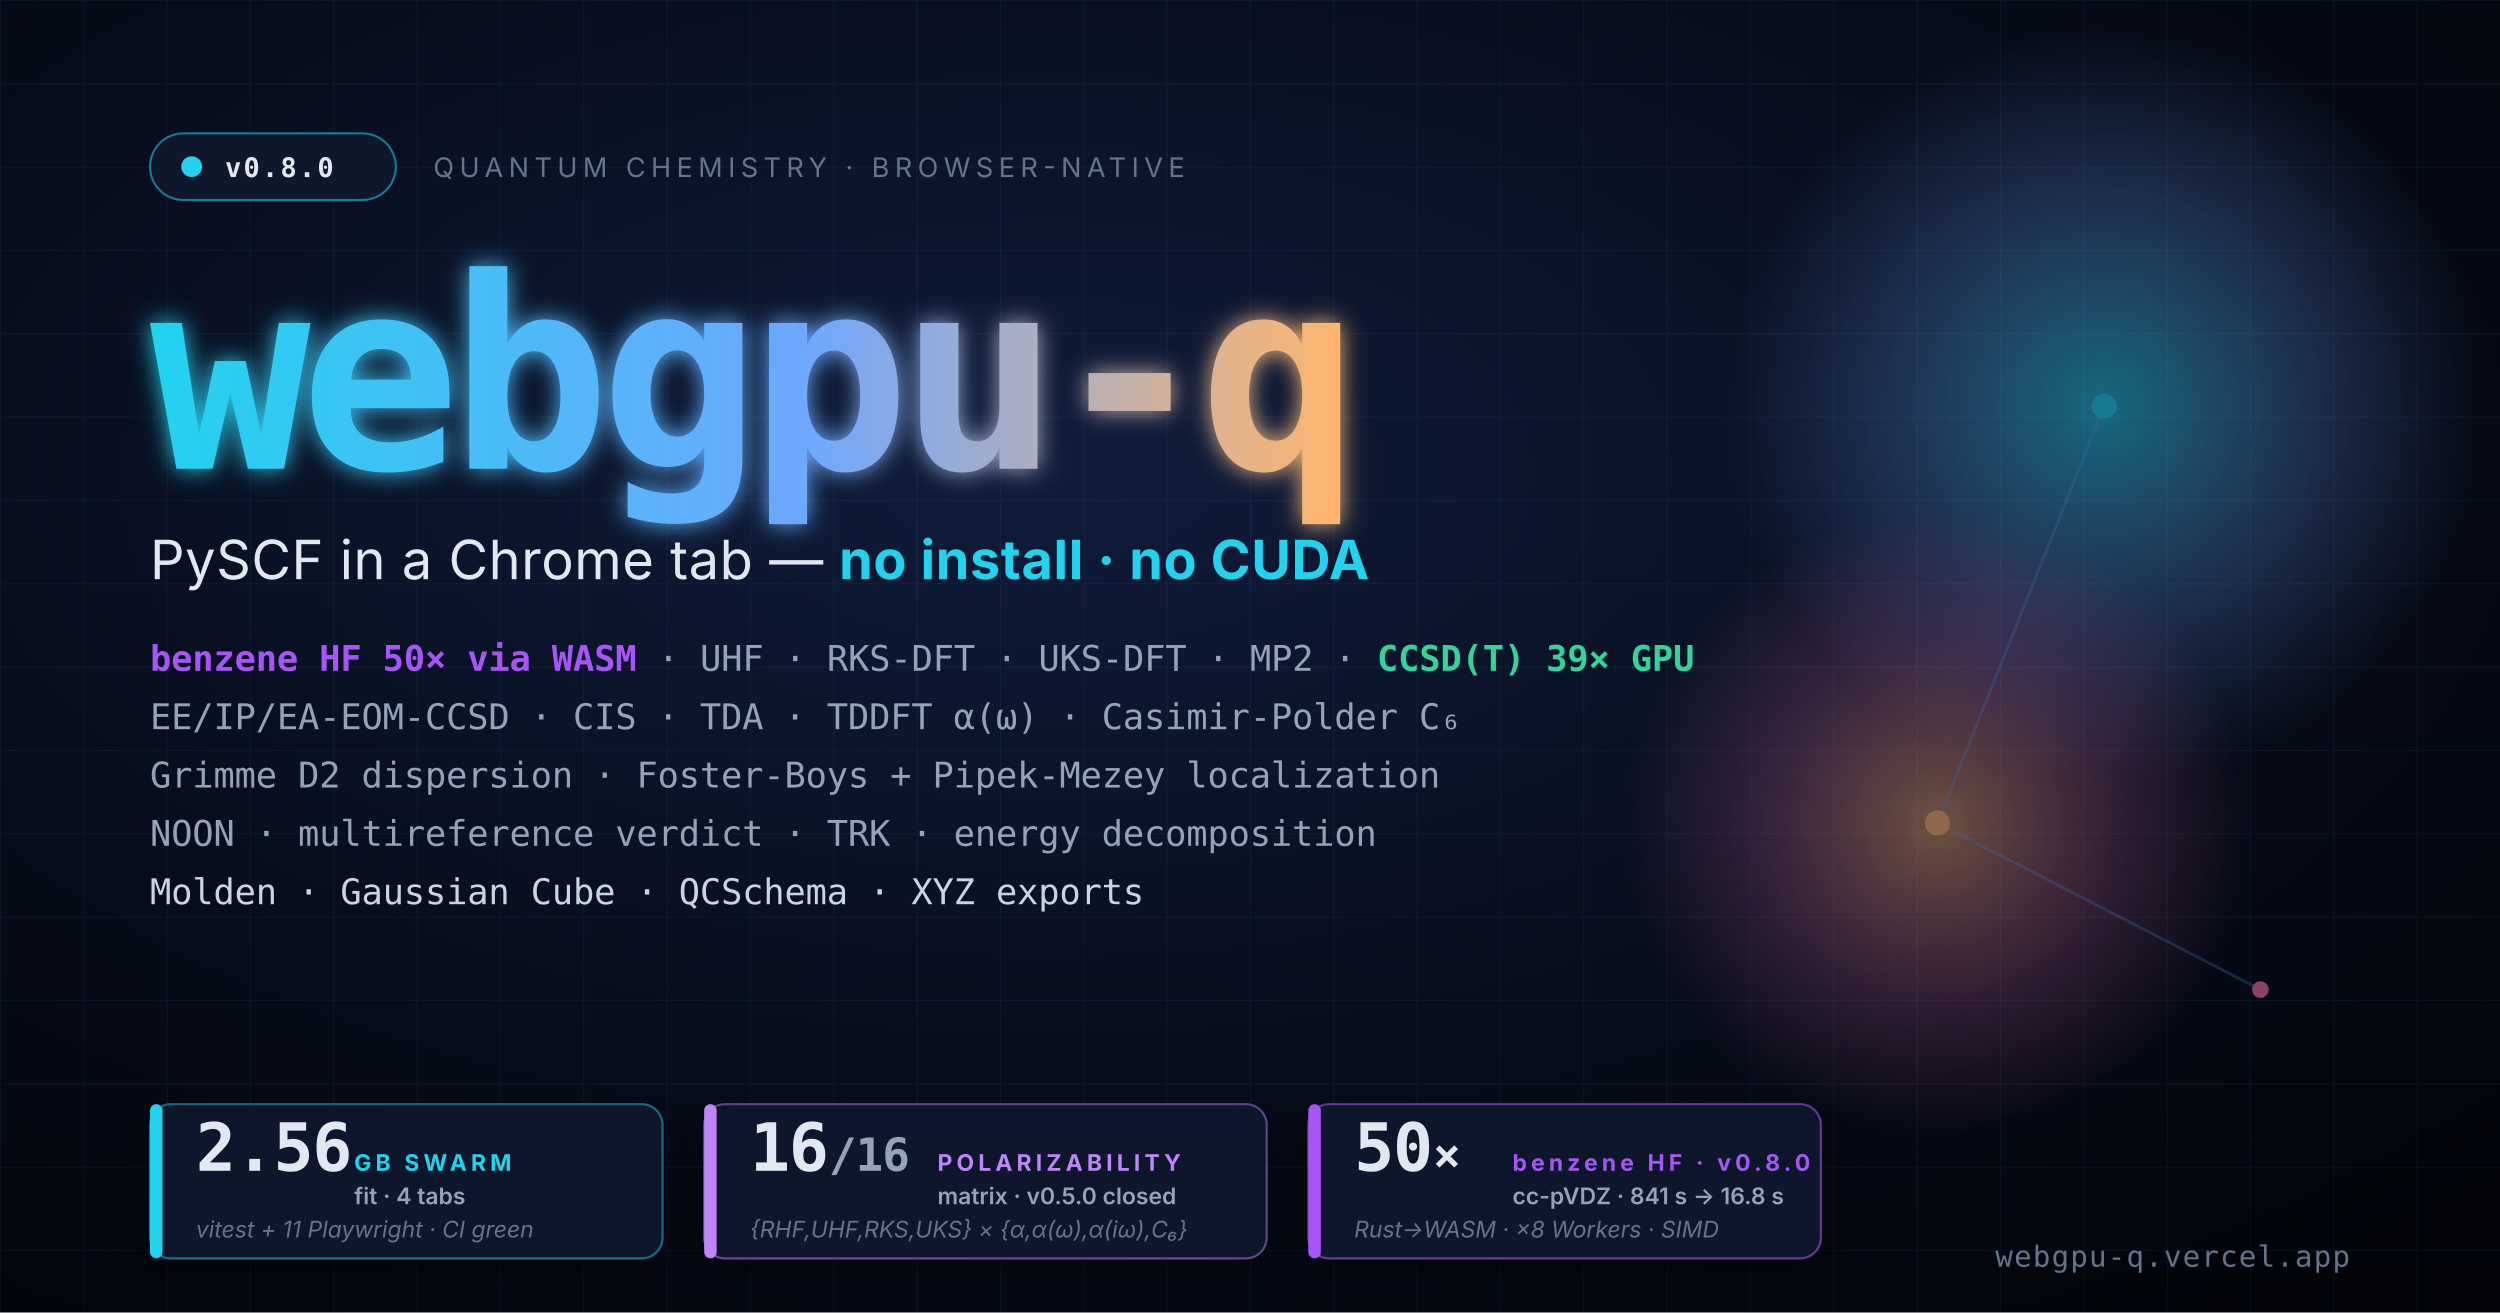
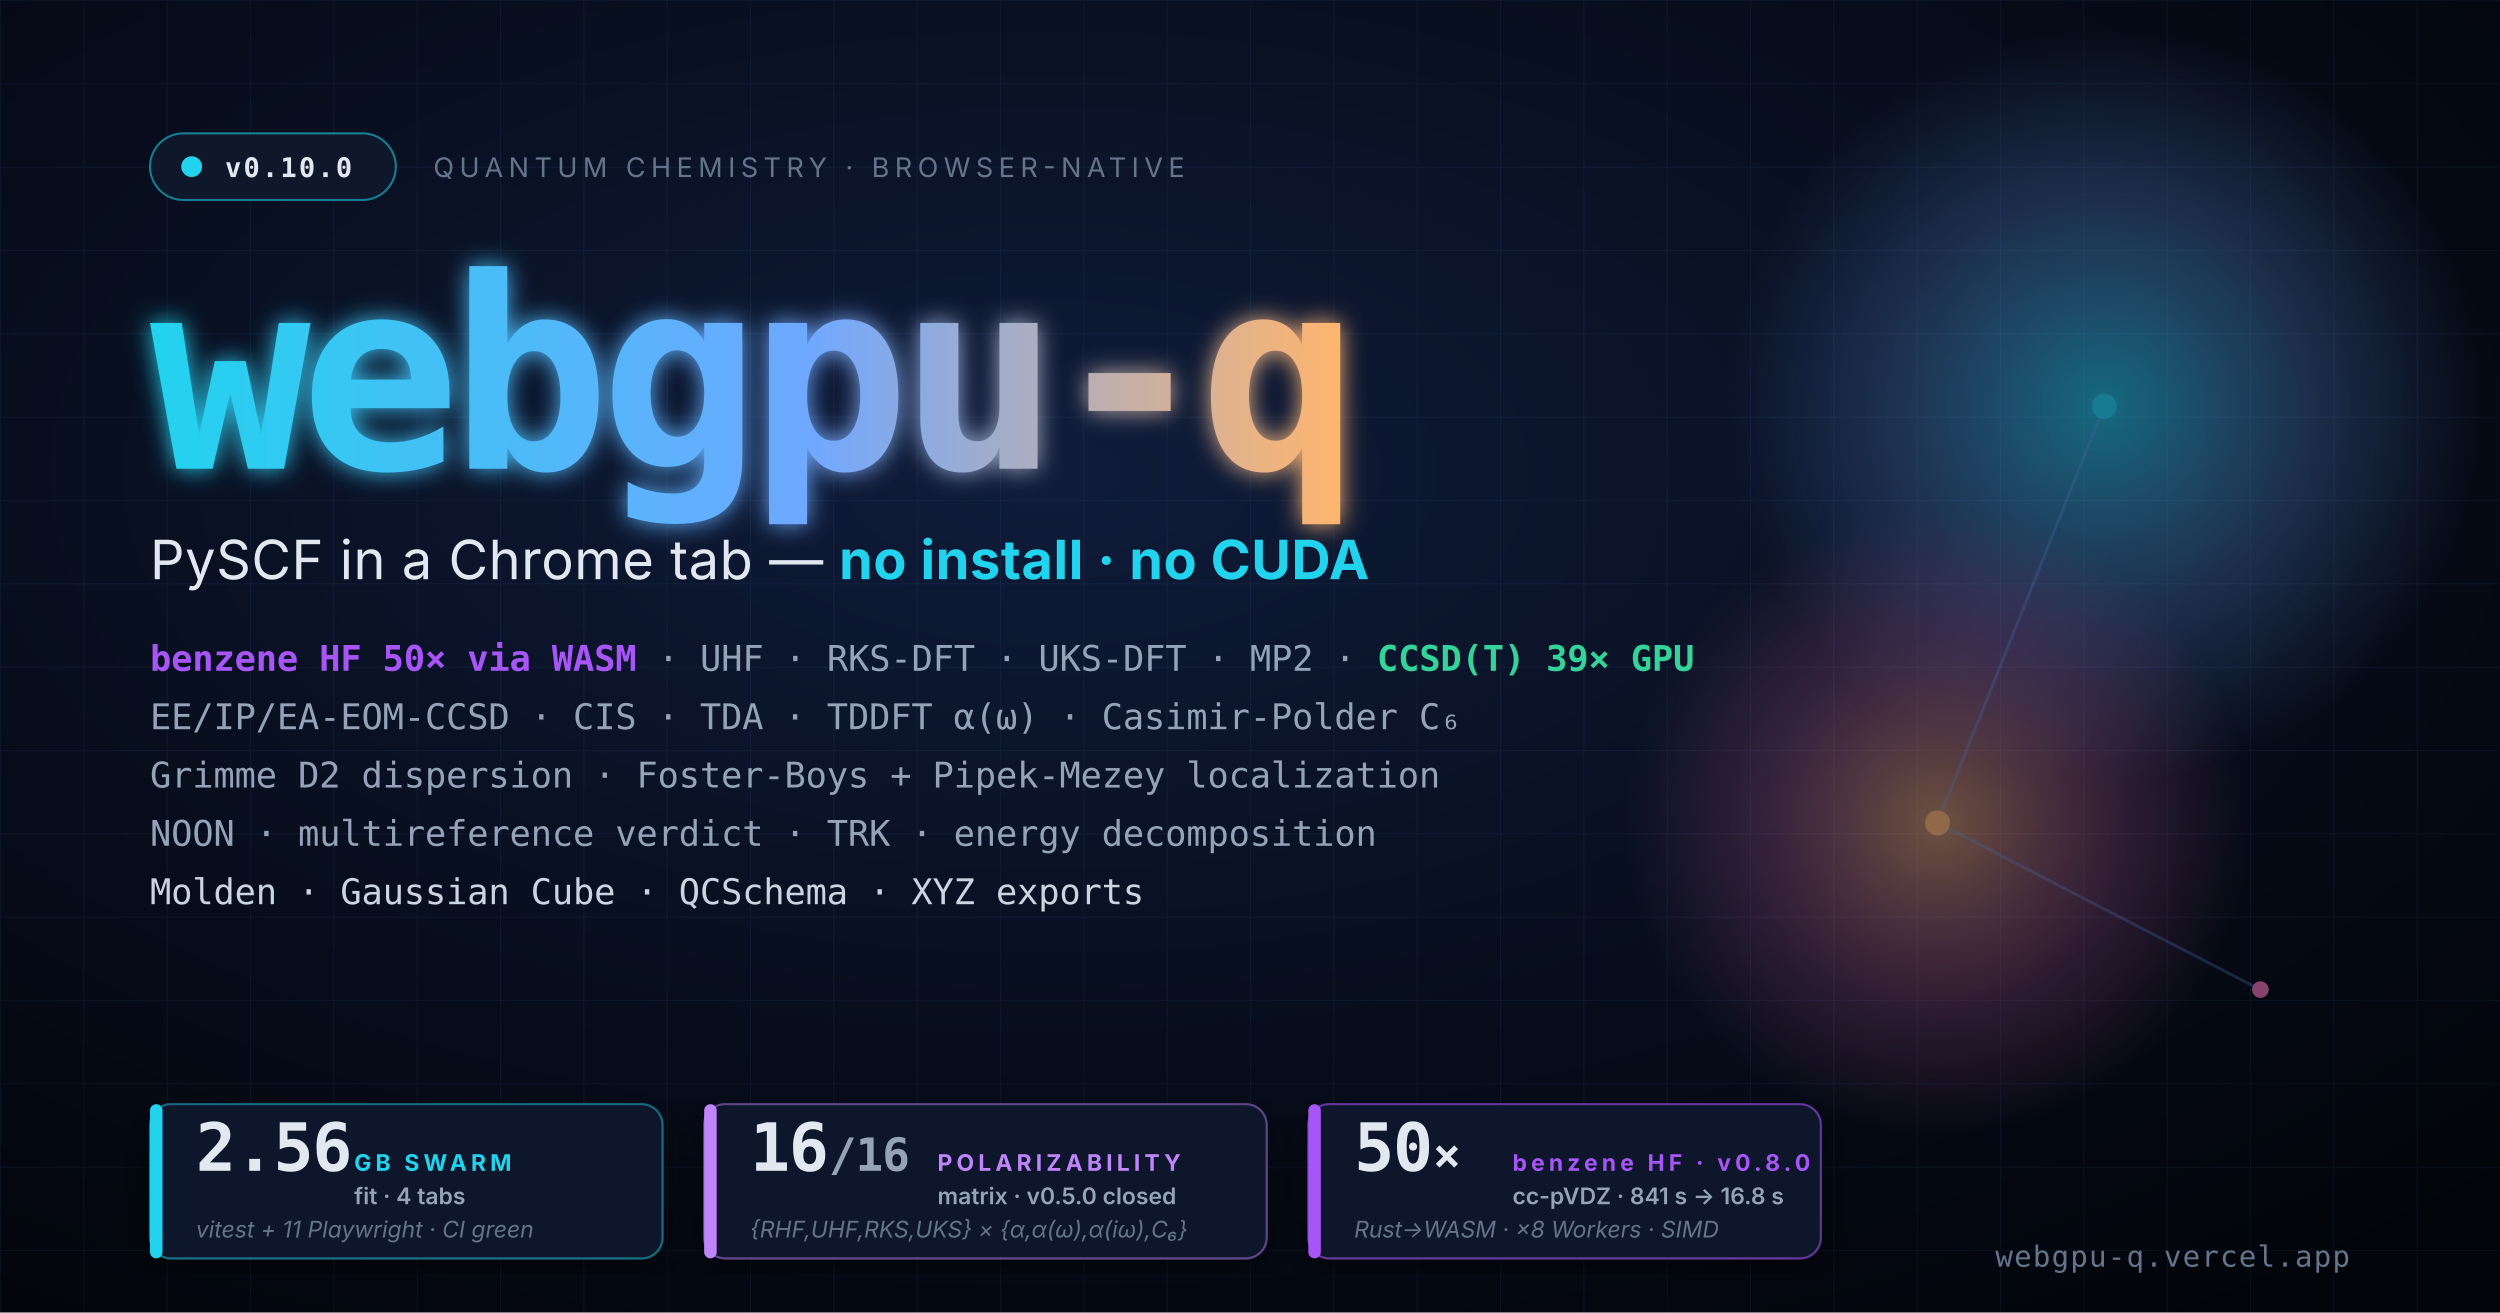
- <svg xmlns="http://www.w3.org/2000/svg" viewBox="0 0 1200 630" width="1200" height="630" role="img" aria-label="webgpu-q v0.8.0 — quantum chemistry in a browser tab. WASM hot-path stack: benzene cc-pVDZ HF SCF in 17 s (50x over the TS baseline). Aux-basis DF with pivoted Cholesky unlocks arbitrary organic molecules at sub-mHa accuracy. HF, UHF, RKS/UKS-DFT, MP2, CCSD(T) on GPU 39x, EE/IP-EOM-CCSD PySCF-ported.">
+ <svg xmlns="http://www.w3.org/2000/svg" viewBox="0 0 1200 630" width="1200" height="630" role="img" aria-label="webgpu-q v0.10.0 — quantum chemistry in a browser tab. WASM hot-path stack: benzene cc-pVDZ HF SCF in 17 s (50x over the TS baseline). Aux-basis DF with pivoted Cholesky unlocks arbitrary organic molecules at sub-mHa accuracy. HF, UHF, RKS/UKS-DFT, MP2, CCSD(T) on GPU 39x, EE/IP-EOM-CCSD PySCF-ported.">
  <defs>
    <radialGradient id="bg" cx="42%" cy="36%" r="80%">
      <stop offset="0%" stop-color="#0f1c3a" />
      <stop offset="55%" stop-color="#070d1c" />
      <stop offset="100%" stop-color="#020409" />
    </radialGradient>
    <linearGradient id="titleGrad" x1="0" y1="0" x2="1" y2="0">
      <stop offset="0%" stop-color="#22d3ee" />
      <stop offset="55%" stop-color="#6ea8ff" />
      <stop offset="100%" stop-color="#ffb56e" />
    </linearGradient>
    <radialGradient id="orbital1" cx="50%" cy="50%" r="50%">
      <stop offset="0%" stop-color="#22d3ee" stop-opacity="0.85" />
      <stop offset="60%" stop-color="#6ea8ff" stop-opacity="0.35" />
      <stop offset="100%" stop-color="#6ea8ff" stop-opacity="0" />
    </radialGradient>
    <radialGradient id="orbital2" cx="50%" cy="50%" r="50%">
      <stop offset="0%" stop-color="#ffb56e" stop-opacity="0.75" />
      <stop offset="60%" stop-color="#f472b6" stop-opacity="0.30" />
      <stop offset="100%" stop-color="#f472b6" stop-opacity="0" />
    </radialGradient>
    <filter id="glow" x="-20%" y="-20%" width="140%" height="140%">
      <feGaussianBlur stdDeviation="6" result="blur" />
      <feMerge>
        <feMergeNode in="blur" />
        <feMergeNode in="SourceGraphic" />
      </feMerge>
    </filter>
    <filter id="cardShadow" x="-10%" y="-10%" width="120%" height="120%">
      <feDropShadow dx="0" dy="6" stdDeviation="10" flood-color="#000000" flood-opacity="0.55" />
    </filter>
    <pattern id="grid" x="0" y="0" width="40" height="40" patternUnits="userSpaceOnUse">
      <path d="M 40 0 L 0 0 0 40" fill="none" stroke="#6ea8ff" stroke-opacity="0.06" stroke-width="1" />
    </pattern>
  </defs>
  <rect width="1200" height="630" fill="url(#bg)" />
  <rect width="1200" height="630" fill="url(#grid)" />
  <g opacity="0.55">
    <circle cx="1010" cy="195" r="180" fill="url(#orbital1)" />
    <circle cx="930" cy="395" r="150" fill="url(#orbital2)" />
    <g stroke="#6ea8ff" stroke-width="1.4" fill="none" opacity="0.35">
      <line x1="1010" y1="195" x2="930" y2="395" />
      <line x1="930" y1="395" x2="1085" y2="475" />
    </g>
    <circle cx="1010" cy="195" r="6" fill="#22d3ee" />
    <circle cx="930" cy="395" r="6" fill="#ffb56e" />
    <circle cx="1085" cy="475" r="4" fill="#f472b6" />
  </g>
  <g transform="translate(72 64)">
    <rect x="0" y="0" width="118" height="32" rx="16" fill="#0f172a" stroke="#22d3ee" stroke-opacity="0.55" />
    <circle cx="20" cy="16" r="5" fill="#22d3ee" />
-     <text x="36" y="21" font-family="ui-monospace, 'SF Mono', Menlo, Consolas, monospace" font-size="13" font-weight="700" fill="#e2e8f0" letter-spacing="0.08em">v0.8.0</text>
+     <text x="36" y="21" font-family="ui-monospace, 'SF Mono', Menlo, Consolas, monospace" font-size="13" font-weight="700" fill="#e2e8f0" letter-spacing="0.08em">v0.10.0</text>
  </g>
  <text x="208" y="85" font-family="-apple-system, BlinkMacSystemFont, 'Segoe UI', system-ui, sans-serif" font-size="13" fill="#64748b" letter-spacing="0.2em">QUANTUM CHEMISTRY · BROWSER-NATIVE</text>
  <text x="72" y="225" font-family="ui-monospace, 'SF Mono', Menlo, Consolas, monospace" font-size="128" font-weight="800" fill="url(#titleGrad)" letter-spacing="-0.04em" filter="url(#glow)">webgpu-q</text>
  <text x="72" y="278" font-family="-apple-system, BlinkMacSystemFont, 'Segoe UI', system-ui, sans-serif" font-size="26" fill="#e2e8f0" letter-spacing="0.01em">PySCF in a Chrome tab — <tspan fill="#22d3ee" font-weight="700">no install · no CUDA</tspan>
  </text>
  <g transform="translate(72 322)">
    <text font-family="ui-monospace, 'SF Mono', Menlo, Consolas, monospace" font-size="17" fill="#94a3b8" letter-spacing="-0.005em">
      <tspan x="0" dy="0">
        <tspan fill="#a855f7" font-weight="700">benzene HF 50× via WASM</tspan> · UHF · RKS-DFT · UKS-DFT · MP2 · <tspan fill="#34d399" font-weight="700">CCSD(T) 39× GPU</tspan>
      </tspan>
      <tspan x="0" dy="28">EE/IP/EA-EOM-CCSD · CIS · TDA · TDDFT α(ω) · Casimir-Polder C₆</tspan>
      <tspan x="0" dy="28">Grimme D2 dispersion · Foster-Boys + Pipek-Mezey localization</tspan>
      <tspan x="0" dy="28">NOON · multireference verdict · TRK · energy decomposition</tspan>
      <tspan x="0" dy="28" fill="#cbd5e1">Molden · Gaussian Cube · QCSchema · XYZ exports</tspan>
    </text>
  </g>
  <g transform="translate(72 530)">
    <g transform="translate(0 0)">
      <rect width="246" height="74" rx="10" fill="#0f172a" stroke="#22d3ee" stroke-opacity="0.45" filter="url(#cardShadow)" />
      <rect x="0" y="0" width="6" height="74" rx="3" fill="#22d3ee" />
      <text x="22" y="32" font-family="ui-monospace, 'SF Mono', Menlo, monospace" font-size="32" font-weight="800" fill="#e2e8f0" letter-spacing="-0.02em">2.56</text>
      <text x="98" y="32" font-family="-apple-system, system-ui, sans-serif" font-size="11" font-weight="700" fill="#22d3ee" letter-spacing="0.18em">GB SWARM</text>
      <text x="98" y="48" font-family="-apple-system, system-ui, sans-serif" font-size="11" font-weight="600" fill="#94a3b8">fit · 4 tabs</text>
      <text x="22" y="64" font-family="-apple-system, system-ui, sans-serif" font-size="11" fill="#64748b" font-style="italic">vitest + 11 Playwright · CI green</text>
    </g>
    <g transform="translate(266 0)">
      <rect width="270" height="74" rx="10" fill="#0f172a" stroke="#c084fc" stroke-opacity="0.45" filter="url(#cardShadow)" />
      <rect x="0" y="0" width="6" height="74" rx="3" fill="#c084fc" />
      <text x="22" y="32" font-family="ui-monospace, 'SF Mono', Menlo, monospace" font-size="32" font-weight="800" fill="#e2e8f0" letter-spacing="-0.02em">16<tspan font-size="22" fill="#94a3b8">/16</tspan>
      </text>
      <text x="112" y="32" font-family="-apple-system, system-ui, sans-serif" font-size="11" font-weight="700" fill="#c084fc" letter-spacing="0.18em">POLARIZABILITY</text>
      <text x="112" y="48" font-family="-apple-system, system-ui, sans-serif" font-size="11" font-weight="600" fill="#94a3b8">matrix · v0.5.0 closed</text>
      <text x="22" y="64" font-family="-apple-system, system-ui, sans-serif" font-size="11" fill="#64748b" font-style="italic">{RHF,UHF,RKS,UKS} × {α,α(ω),α(iω),C₆}</text>
    </g>
    <g transform="translate(556 0)">
      <rect width="246" height="74" rx="10" fill="#0f172a" stroke="#a855f7" stroke-opacity="0.55" filter="url(#cardShadow)" />
      <rect x="0" y="0" width="6" height="74" rx="3" fill="#a855f7" />
      <text x="22" y="32" font-family="ui-monospace, 'SF Mono', Menlo, monospace" font-size="32" font-weight="800" fill="#e2e8f0" letter-spacing="-0.02em">50<tspan font-size="22">×</tspan>
      </text>
      <text x="98" y="32" font-family="-apple-system, system-ui, sans-serif" font-size="11" font-weight="700" fill="#a855f7" letter-spacing="0.18em">benzene HF · v0.8.0</text>
      <text x="98" y="48" font-family="-apple-system, system-ui, sans-serif" font-size="11" font-weight="600" fill="#94a3b8">cc-pVDZ · 841 s → 16.8 s</text>
      <text x="22" y="64" font-family="-apple-system, system-ui, sans-serif" font-size="11" fill="#64748b" font-style="italic">Rust→WASM · ×8 Workers · SIMD</text>
    </g>
  </g>
  <text x="1128" y="608" font-family="ui-monospace, 'SF Mono', Menlo, monospace" font-size="14" fill="#64748b" text-anchor="end" letter-spacing="0.04em">webgpu-q.vercel.app</text>
</svg>
